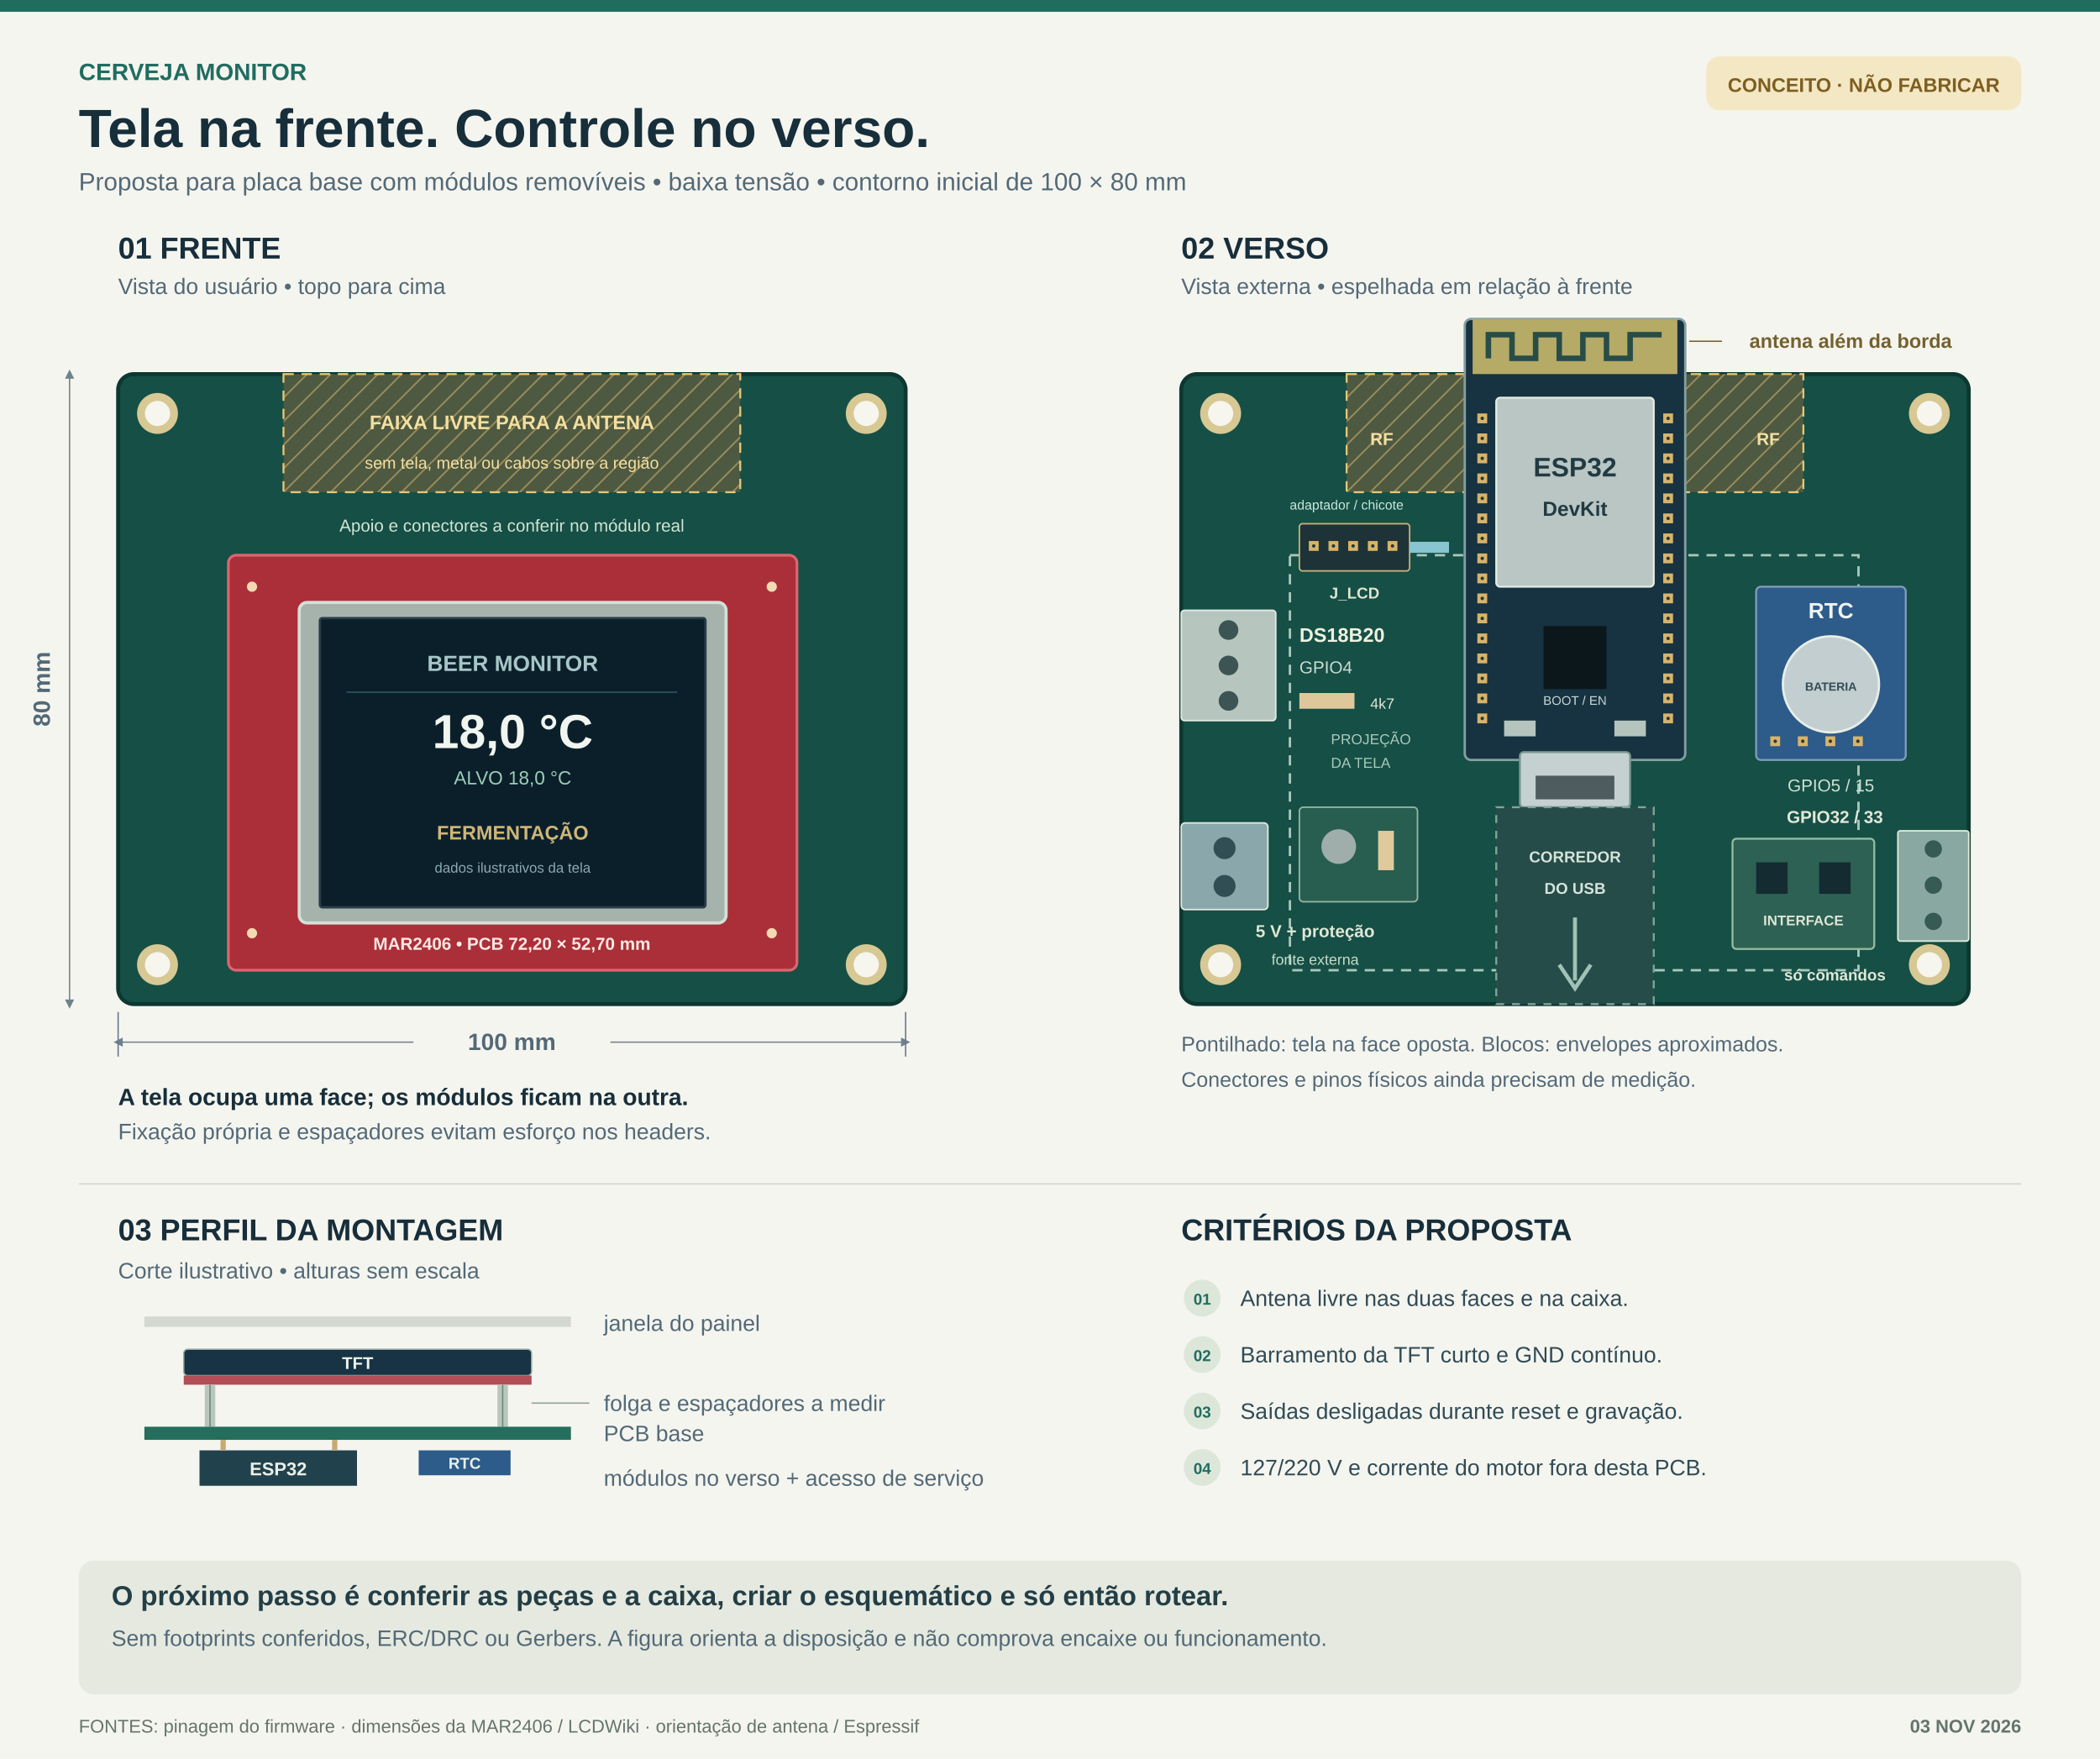
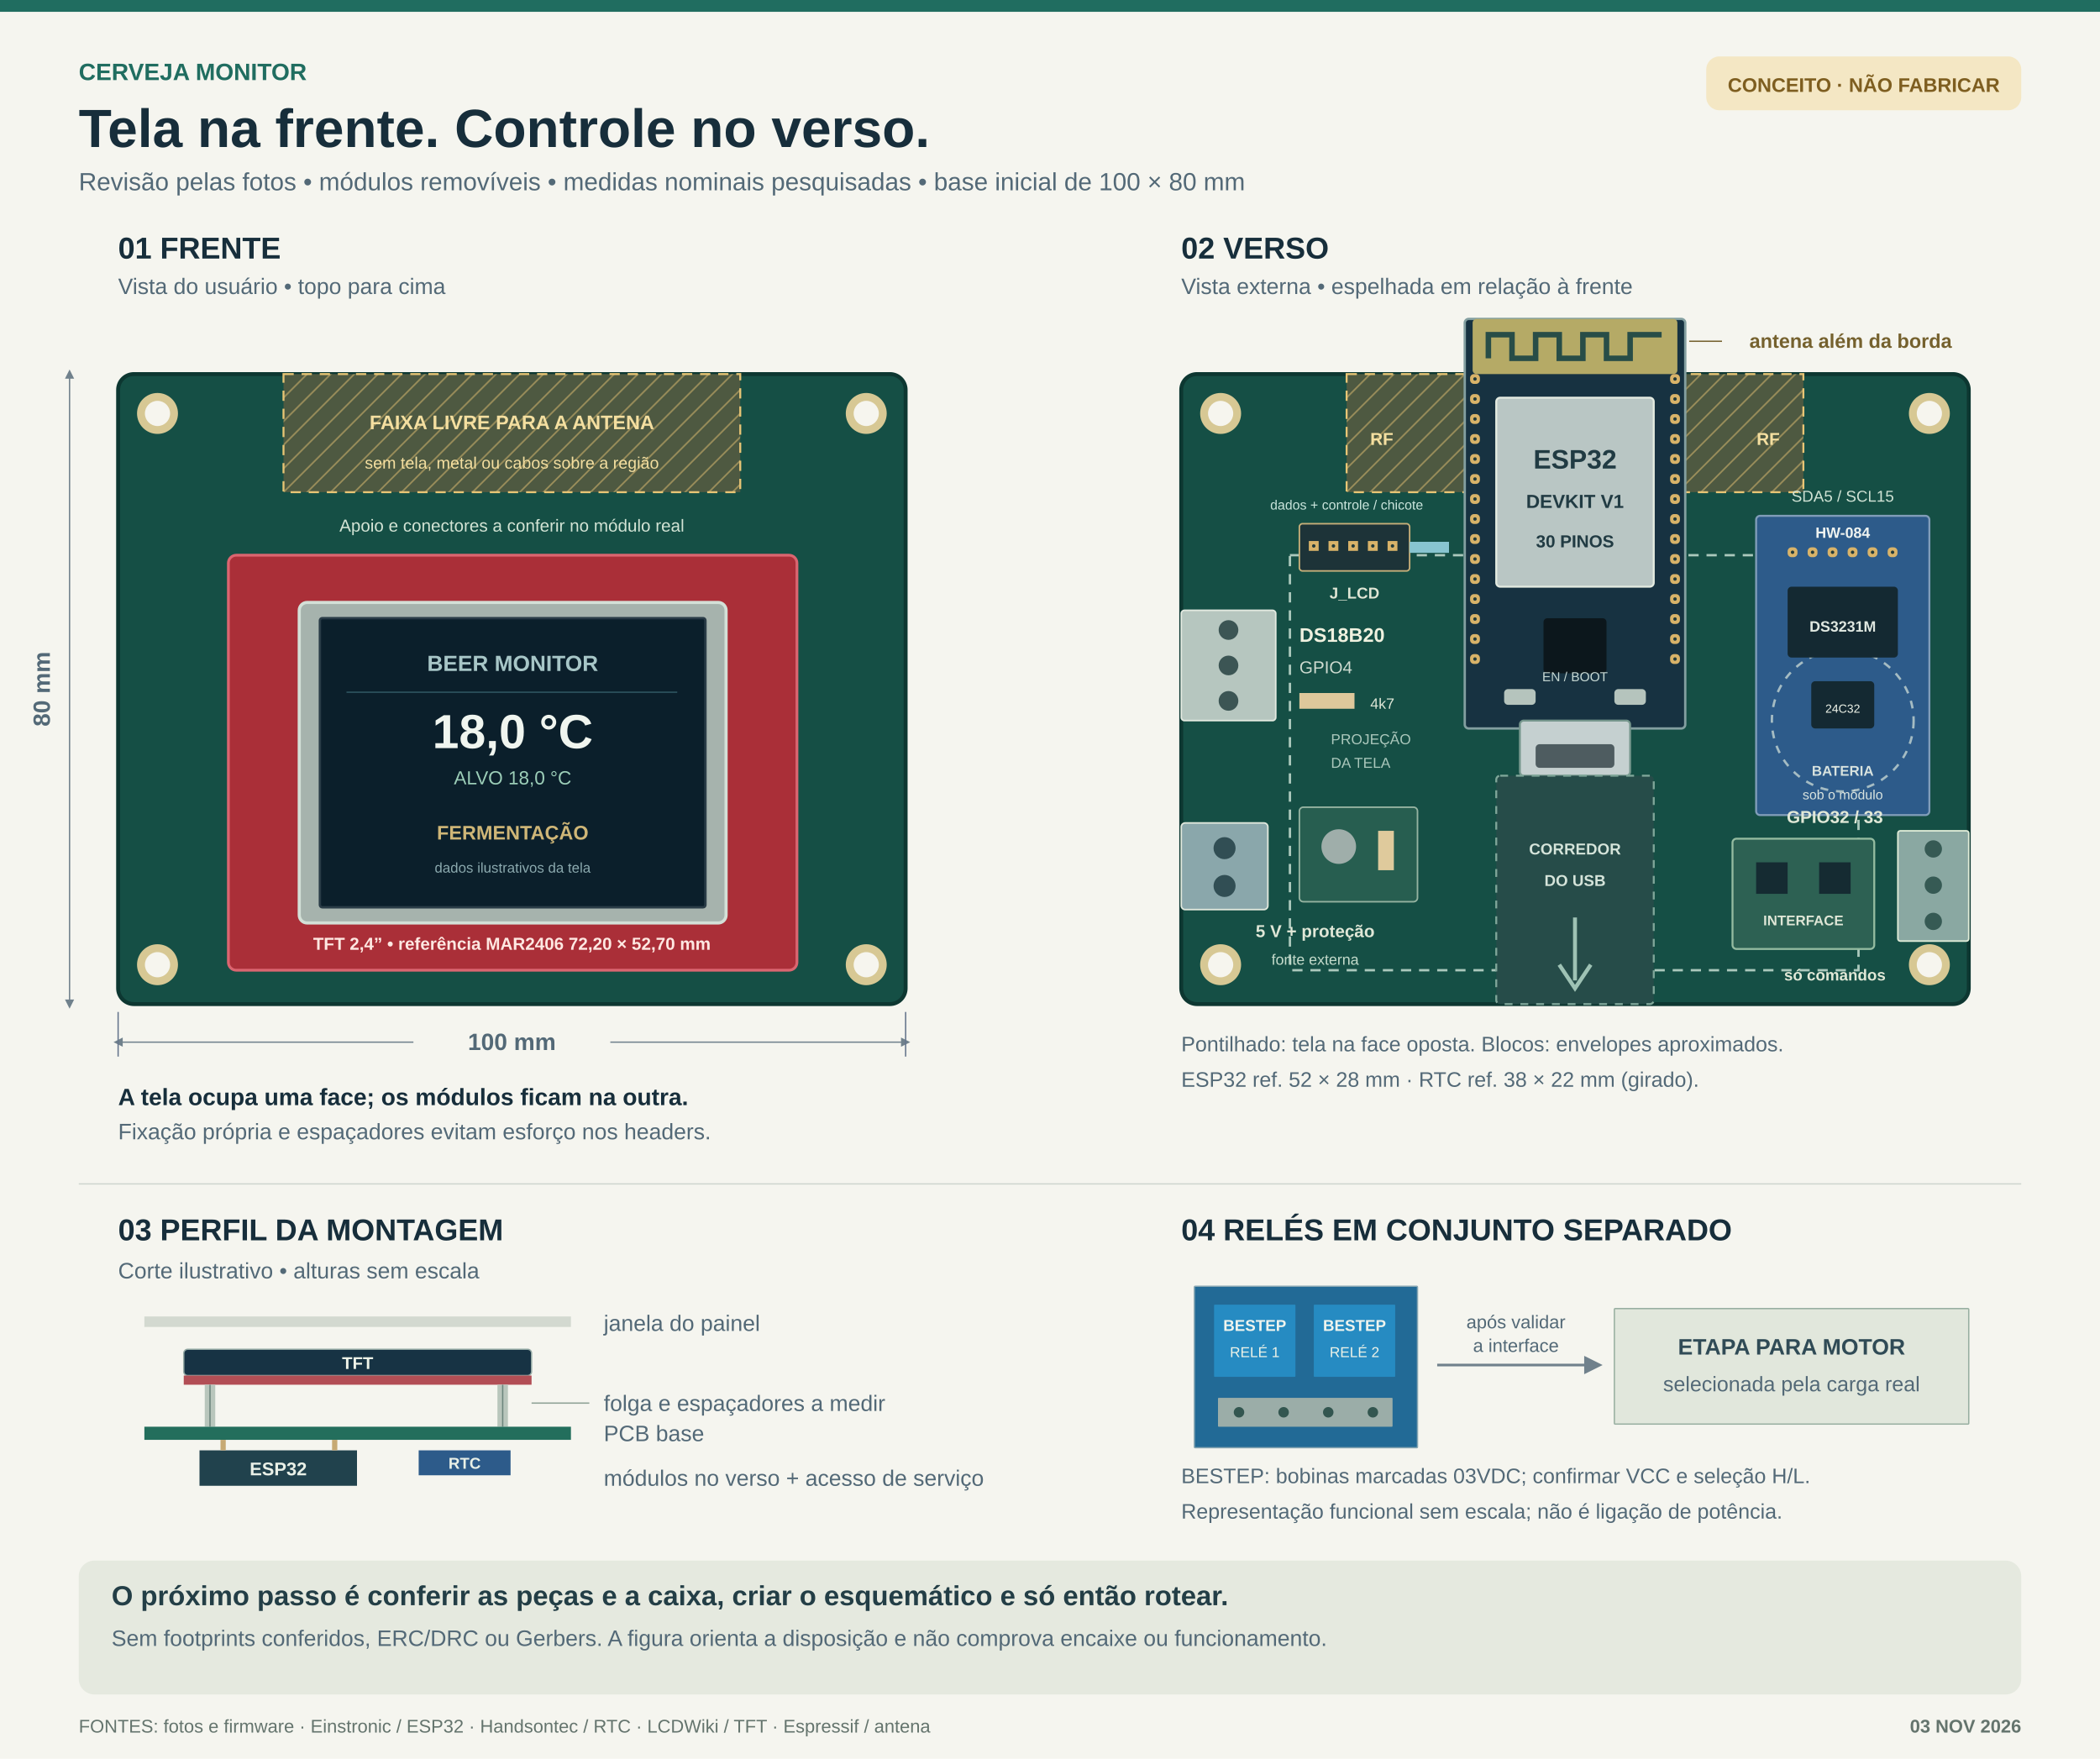
<svg xmlns="http://www.w3.org/2000/svg" width="1600" height="1340" viewBox="0 0 1600 1340" role="img" aria-labelledby="title desc">
  <defs>
    <pattern id="hatch" width="3" height="3" patternUnits="userSpaceOnUse">
      <rect width="3" height="3" fill="#4e5941" />
      <path d="M-1 1 L1 -1 M0 3 L3 0 M2 4 L4 2" stroke="#e8c575" stroke-width=".2" opacity=".5" />
    </pattern>
    <marker id="arrow" markerWidth="7" markerHeight="7" refX="3.5" refY="3.5" orient="auto-start-reverse">
      <path d="M0 0 L7 3.5 L0 7 Z" fill="#70818c" />
    </marker>
  </defs>
  <g font-family="Segoe UI, Arial, sans-serif">
    <rect x="0" y="0" width="1600" height="1340" rx="0" fill="#f5f5ef" stroke="none" />
    <rect x="0" y="0" width="1600" height="9" rx="0" fill="#206d60" stroke="none" />
    <text x="60" y="61" font-size="18" fill="#206d60" font-weight="700" text-anchor="start">CERVEJA MONITOR</text>
    <text x="60" y="112" font-size="41" fill="#172e3b" font-weight="700" text-anchor="start">Tela na frente. Controle no verso.</text>
-     <text x="60" y="145" font-size="19" fill="#536977" font-weight="400" text-anchor="start">Proposta para placa base com módulos removíveis • baixa tensão • contorno inicial de 100 × 80 mm</text>
+     <text x="60" y="145" font-size="19" fill="#536977" font-weight="400" text-anchor="start">Revisão pelas fotos • módulos removíveis • medidas nominais pesquisadas • base inicial de 100 × 80 mm</text>
    <rect x="1300" y="43" width="240" height="41" rx="10" fill="#f4e7c4" stroke="none" />
    <text x="1420" y="70" font-size="15" fill="#7e5e20" font-weight="700" text-anchor="middle">CONCEITO · NÃO FABRICAR</text>
    <text x="90" y="197" font-size="23" fill="#172e3b" font-weight="700" text-anchor="start">01  FRENTE</text>
    <text x="90" y="224" font-size="17" fill="#536977" font-weight="400" text-anchor="start">Vista do usuário • topo para cima</text>
    <text x="900" y="197" font-size="23" fill="#172e3b" font-weight="700" text-anchor="start">02  VERSO</text>
    <text x="900" y="224" font-size="17" fill="#536977" font-weight="400" text-anchor="start">Vista externa • espelhada em relação à frente</text>
    <g transform="translate(90 285) scale(6)">
      <rect x="0" y="0" width="100" height="80" rx="2" fill="#154f45" stroke="#0d3731" stroke-width="0.5" />
      <circle cx="5" cy="5" r="2.6" fill="#d7c894" stroke="none" stroke-width="1" />
      <circle cx="5" cy="5" r="1.6" fill="#f6f5ee" stroke="none" stroke-width="1" />
      <circle cx="5" cy="75" r="2.6" fill="#d7c894" stroke="none" stroke-width="1" />
      <circle cx="5" cy="75" r="1.6" fill="#f6f5ee" stroke="none" stroke-width="1" />
      <circle cx="95" cy="5" r="2.6" fill="#d7c894" stroke="none" stroke-width="1" />
      <circle cx="95" cy="5" r="1.6" fill="#f6f5ee" stroke="none" stroke-width="1" />
      <circle cx="95" cy="75" r="2.6" fill="#d7c894" stroke="none" stroke-width="1" />
      <circle cx="95" cy="75" r="1.6" fill="#f6f5ee" stroke="none" stroke-width="1" />
      <rect x="21" y="0" width="58" height="15" rx="0" fill="url(#hatch)" stroke="#e8c575" stroke-width="0.25" stroke-dasharray="1.3 1" />
      <text x="50" y="7" font-size="2.5" fill="#f4dfa0" font-weight="700" text-anchor="middle">FAIXA LIVRE PARA A ANTENA</text>
      <text x="50" y="12" font-size="2.1" fill="#f4dfa0" font-weight="400" text-anchor="middle">sem tela, metal ou cabos sobre a região</text>
      <rect x="14" y="23" width="72.2" height="52.7" rx="1" fill="#aa2f38" stroke="#db6570" stroke-width="0.35" />
      <rect x="23" y="29" width="54.2" height="40.7" rx="1" fill="#a6b3ad" stroke="#d3e0d7" stroke-width="0.4" />
      <rect x="25.62" y="30.99" width="48.96" height="36.72" rx="0.3" fill="#0b1f2b" stroke="#2a3c47" stroke-width="0.3" />
      <text x="50.1" y="37.7" font-size="2.8" fill="#a7c6c7" font-weight="700" text-anchor="middle">BEER MONITOR</text>
      <line x1="29" y1="40.4" x2="71" y2="40.4" stroke="#294d59" stroke-width="0.2" />
      <text x="50.1" y="47.5" font-size="6.1" fill="#f0f5ef" font-weight="700" text-anchor="middle">18,0 °C</text>
      <text x="50.1" y="52.1" font-size="2.4" fill="#9cceb8" font-weight="400" text-anchor="middle">ALVO 18,0 °C</text>
      <text x="50.1" y="59.1" font-size="2.5" fill="#cfb677" font-weight="700" text-anchor="middle">FERMENTAÇÃO</text>
      <text x="50.1" y="63.3" font-size="1.8" fill="#8caaaf" font-weight="400" text-anchor="middle">dados ilustrativos da tela</text>
-       <text x="50" y="73.1" font-size="2.2" fill="#ffe8e2" font-weight="600" text-anchor="middle">MAR2406  •  PCB 72,20 × 52,70 mm</text>
-       <circle cx="17" cy="27" r="0.65" fill="#f5d9b3" stroke="none" stroke-width="1" />
-       <circle cx="83" cy="27" r="0.65" fill="#f5d9b3" stroke="none" stroke-width="1" />
-       <circle cx="17" cy="71" r="0.65" fill="#f5d9b3" stroke="none" stroke-width="1" />
-       <circle cx="83" cy="71" r="0.65" fill="#f5d9b3" stroke="none" stroke-width="1" />
+       <text x="50" y="73.1" font-size="2.2" fill="#ffe8e2" font-weight="600" text-anchor="middle">TFT 2,4”  •  referência MAR2406 72,20 × 52,70 mm</text>
      <text x="50" y="20" font-size="2.2" fill="#d3e4d5" font-weight="400" text-anchor="middle">Apoio e conectores a conferir no módulo real</text>
    </g>
    <line x1="90" y1="794" x2="690" y2="794" stroke="#70818c" stroke-width="1" marker-start="url(#arrow)" marker-end="url(#arrow)" />
    <line x1="90" y1="771" x2="90" y2="805" stroke="#64748b" stroke-width="1" />
    <line x1="690" y1="771" x2="690" y2="805" stroke="#64748b" stroke-width="1" />
    <rect x="315" y="778" width="150" height="30" rx="0" fill="#f5f5ef" stroke="none" />
    <text x="390" y="800" font-size="18" fill="#536977" font-weight="600" text-anchor="middle">100 mm</text>
    <line x1="53" y1="285" x2="53" y2="765" stroke="#70818c" stroke-width="1" marker-start="url(#arrow)" marker-end="url(#arrow)" />
    <text x="38" y="525" font-size="18" fill="#536977" font-weight="600" text-anchor="middle" transform="rotate(-90 38 525)">80 mm</text>
    <g transform="translate(900 285) scale(6)">
      <rect x="0" y="0" width="100" height="80" rx="2" fill="#154f45" stroke="#0d3731" stroke-width="0.5" />
      <circle cx="5" cy="5" r="2.6" fill="#d7c894" stroke="none" stroke-width="1" />
      <circle cx="5" cy="5" r="1.6" fill="#f6f5ee" stroke="none" stroke-width="1" />
      <circle cx="5" cy="75" r="2.6" fill="#d7c894" stroke="none" stroke-width="1" />
      <circle cx="5" cy="75" r="1.6" fill="#f6f5ee" stroke="none" stroke-width="1" />
      <circle cx="95" cy="5" r="2.6" fill="#d7c894" stroke="none" stroke-width="1" />
      <circle cx="95" cy="5" r="1.6" fill="#f6f5ee" stroke="none" stroke-width="1" />
      <circle cx="95" cy="75" r="2.6" fill="#d7c894" stroke="none" stroke-width="1" />
      <circle cx="95" cy="75" r="1.6" fill="#f6f5ee" stroke="none" stroke-width="1" />
      <rect x="21" y="0" width="58" height="15" rx="0" fill="url(#hatch)" stroke="#e8c575" stroke-width="0.25" stroke-dasharray="1.3 1" />
      <rect x="13.8" y="23" width="72.2" height="52.7" rx="0" fill="none" stroke="#abc8bc" stroke-width=".3" stroke-dasharray="1.3 1" />
      <text x="19" y="47" font-size="1.85" fill="#abc8bc" font-weight="400" text-anchor="start">PROJEÇÃO</text>
      <text x="19" y="50" font-size="1.85" fill="#abc8bc" font-weight="400" text-anchor="start">DA TELA</text>
-       <rect x="36" y="-7" width="28" height="56" rx="0.8" fill="#173241" stroke="#839fa0" stroke-width=".3" />
-       <rect x="37" y="-7" width="26" height="7" rx="0" fill="#b5aa66" stroke="none" />
-       <path d="M39 -2 V-5 H42 V-2 H45 V-5 H48 V-2 H51 V-5 H54 V-2 H57 V-5 H61" fill="none" stroke="#284d47" stroke-width=".7" />
-       <rect x="40" y="3" width="20" height="24" rx="0.5" fill="#b9c6c4" stroke="#e4ebe1" stroke-width=".25" />
-       <text x="50" y="13" font-size="3.4" fill="#213b43" font-weight="700" text-anchor="middle">ESP32</text>
-       <text x="50" y="18" font-size="2.6" fill="#213b43" font-weight="600" text-anchor="middle">DevKit</text>
-       <rect x="37.6" y="5" width="1.25" height="1.25" rx="0" fill="#d8b369" stroke="none" />
-       <circle cx="38.225" cy="5.625" r="0.22" fill="#223b3b" stroke="none" stroke-width="1" />
-       <rect x="37.6" y="7.54" width="1.25" height="1.25" rx="0" fill="#d8b369" stroke="none" />
-       <circle cx="38.225" cy="8.165" r="0.22" fill="#223b3b" stroke="none" stroke-width="1" />
-       <rect x="37.6" y="10.08" width="1.25" height="1.25" rx="0" fill="#d8b369" stroke="none" />
-       <circle cx="38.225" cy="10.705" r="0.22" fill="#223b3b" stroke="none" stroke-width="1" />
-       <rect x="37.6" y="12.62" width="1.25" height="1.25" rx="0" fill="#d8b369" stroke="none" />
-       <circle cx="38.225" cy="13.245" r="0.22" fill="#223b3b" stroke="none" stroke-width="1" />
-       <rect x="37.6" y="15.16" width="1.25" height="1.25" rx="0" fill="#d8b369" stroke="none" />
-       <circle cx="38.225" cy="15.785" r="0.22" fill="#223b3b" stroke="none" stroke-width="1" />
-       <rect x="37.6" y="17.7" width="1.25" height="1.25" rx="0" fill="#d8b369" stroke="none" />
-       <circle cx="38.225" cy="18.325" r="0.22" fill="#223b3b" stroke="none" stroke-width="1" />
-       <rect x="37.6" y="20.24" width="1.25" height="1.25" rx="0" fill="#d8b369" stroke="none" />
-       <circle cx="38.225" cy="20.865" r="0.22" fill="#223b3b" stroke="none" stroke-width="1" />
-       <rect x="37.6" y="22.78" width="1.25" height="1.25" rx="0" fill="#d8b369" stroke="none" />
-       <circle cx="38.225" cy="23.405" r="0.22" fill="#223b3b" stroke="none" stroke-width="1" />
-       <rect x="37.6" y="25.32" width="1.25" height="1.25" rx="0" fill="#d8b369" stroke="none" />
-       <circle cx="38.225" cy="25.945" r="0.22" fill="#223b3b" stroke="none" stroke-width="1" />
-       <rect x="37.6" y="27.86" width="1.25" height="1.25" rx="0" fill="#d8b369" stroke="none" />
-       <circle cx="38.225" cy="28.485" r="0.22" fill="#223b3b" stroke="none" stroke-width="1" />
-       <rect x="37.6" y="30.4" width="1.25" height="1.25" rx="0" fill="#d8b369" stroke="none" />
-       <circle cx="38.225" cy="31.025" r="0.22" fill="#223b3b" stroke="none" stroke-width="1" />
-       <rect x="37.6" y="32.94" width="1.25" height="1.25" rx="0" fill="#d8b369" stroke="none" />
-       <circle cx="38.225" cy="33.565" r="0.22" fill="#223b3b" stroke="none" stroke-width="1" />
-       <rect x="37.6" y="35.48" width="1.25" height="1.25" rx="0" fill="#d8b369" stroke="none" />
-       <circle cx="38.225" cy="36.105" r="0.22" fill="#223b3b" stroke="none" stroke-width="1" />
-       <rect x="37.6" y="38.02" width="1.25" height="1.25" rx="0" fill="#d8b369" stroke="none" />
-       <circle cx="38.225" cy="38.645" r="0.22" fill="#223b3b" stroke="none" stroke-width="1" />
-       <rect x="37.6" y="40.56" width="1.25" height="1.25" rx="0" fill="#d8b369" stroke="none" />
-       <circle cx="38.225" cy="41.185" r="0.22" fill="#223b3b" stroke="none" stroke-width="1" />
-       <rect x="37.6" y="43.1" width="1.25" height="1.25" rx="0" fill="#d8b369" stroke="none" />
-       <circle cx="38.225" cy="43.725" r="0.22" fill="#223b3b" stroke="none" stroke-width="1" />
-       <rect x="61.2" y="5" width="1.25" height="1.25" rx="0" fill="#d8b369" stroke="none" />
-       <circle cx="61.825" cy="5.625" r="0.22" fill="#223b3b" stroke="none" stroke-width="1" />
-       <rect x="61.2" y="7.54" width="1.25" height="1.25" rx="0" fill="#d8b369" stroke="none" />
-       <circle cx="61.825" cy="8.165" r="0.22" fill="#223b3b" stroke="none" stroke-width="1" />
-       <rect x="61.2" y="10.08" width="1.25" height="1.25" rx="0" fill="#d8b369" stroke="none" />
-       <circle cx="61.825" cy="10.705" r="0.22" fill="#223b3b" stroke="none" stroke-width="1" />
-       <rect x="61.2" y="12.62" width="1.25" height="1.25" rx="0" fill="#d8b369" stroke="none" />
-       <circle cx="61.825" cy="13.245" r="0.22" fill="#223b3b" stroke="none" stroke-width="1" />
-       <rect x="61.2" y="15.16" width="1.25" height="1.25" rx="0" fill="#d8b369" stroke="none" />
-       <circle cx="61.825" cy="15.785" r="0.22" fill="#223b3b" stroke="none" stroke-width="1" />
-       <rect x="61.2" y="17.7" width="1.25" height="1.25" rx="0" fill="#d8b369" stroke="none" />
-       <circle cx="61.825" cy="18.325" r="0.22" fill="#223b3b" stroke="none" stroke-width="1" />
-       <rect x="61.2" y="20.24" width="1.25" height="1.25" rx="0" fill="#d8b369" stroke="none" />
-       <circle cx="61.825" cy="20.865" r="0.22" fill="#223b3b" stroke="none" stroke-width="1" />
-       <rect x="61.2" y="22.78" width="1.25" height="1.25" rx="0" fill="#d8b369" stroke="none" />
-       <circle cx="61.825" cy="23.405" r="0.22" fill="#223b3b" stroke="none" stroke-width="1" />
-       <rect x="61.2" y="25.32" width="1.25" height="1.25" rx="0" fill="#d8b369" stroke="none" />
-       <circle cx="61.825" cy="25.945" r="0.22" fill="#223b3b" stroke="none" stroke-width="1" />
-       <rect x="61.2" y="27.86" width="1.25" height="1.25" rx="0" fill="#d8b369" stroke="none" />
-       <circle cx="61.825" cy="28.485" r="0.22" fill="#223b3b" stroke="none" stroke-width="1" />
-       <rect x="61.2" y="30.4" width="1.25" height="1.25" rx="0" fill="#d8b369" stroke="none" />
-       <circle cx="61.825" cy="31.025" r="0.22" fill="#223b3b" stroke="none" stroke-width="1" />
-       <rect x="61.2" y="32.94" width="1.25" height="1.25" rx="0" fill="#d8b369" stroke="none" />
-       <circle cx="61.825" cy="33.565" r="0.22" fill="#223b3b" stroke="none" stroke-width="1" />
-       <rect x="61.2" y="35.48" width="1.25" height="1.25" rx="0" fill="#d8b369" stroke="none" />
-       <circle cx="61.825" cy="36.105" r="0.22" fill="#223b3b" stroke="none" stroke-width="1" />
-       <rect x="61.2" y="38.02" width="1.25" height="1.25" rx="0" fill="#d8b369" stroke="none" />
-       <circle cx="61.825" cy="38.645" r="0.22" fill="#223b3b" stroke="none" stroke-width="1" />
-       <rect x="61.2" y="40.56" width="1.25" height="1.25" rx="0" fill="#d8b369" stroke="none" />
-       <circle cx="61.825" cy="41.185" r="0.22" fill="#223b3b" stroke="none" stroke-width="1" />
-       <rect x="61.2" y="43.1" width="1.25" height="1.25" rx="0" fill="#d8b369" stroke="none" />
-       <circle cx="61.825" cy="43.725" r="0.22" fill="#223b3b" stroke="none" stroke-width="1" />
-       <rect x="46" y="32" width="8" height="8" rx="0" fill="#0c171c" stroke="none" />
-       <rect x="41" y="44" width="4" height="2" rx="0" fill="#b5c4bd" stroke="none" />
-       <rect x="55" y="44" width="4" height="2" rx="0" fill="#b5c4bd" stroke="none" />
-       <text x="50" y="42" font-size="1.6" fill="#c6d8d3" font-weight="400" text-anchor="middle">BOOT / EN</text>
-       <rect x="43" y="48" width="14" height="7" rx="0.5" fill="#c5d0d0" stroke="#76978d" stroke-width=".25" />
-       <rect x="45" y="51" width="10" height="3" rx="0" fill="#4e5c60" stroke="none" />
-       <rect x="40" y="55" width="20" height="25" rx="0" fill="#264c49" stroke="#7fa699" stroke-width=".25" stroke-dasharray="1 1" />
-       <text x="50" y="62" font-size="2" fill="#d5e4da" font-weight="600" text-anchor="middle">CORREDOR</text>
-       <text x="50" y="66" font-size="2" fill="#d5e4da" font-weight="600" text-anchor="middle">DO USB</text>
-       <line x1="50" y1="69" x2="50" y2="77" stroke="#9ec2b4" stroke-width="0.5" />
-       <path d="M48 75 L50 78 L52 75" fill="none" stroke="#9ec2b4" stroke-width=".5" />
-       <rect x="73" y="27" width="19" height="22" rx="0.6" fill="#2d5b8a" stroke="#809db9" stroke-width=".25" />
-       <text x="82.5" y="31" font-size="2.8" fill="#eef3f0" font-weight="700" text-anchor="middle">RTC</text>
-       <circle cx="82.5" cy="39.4" r="6.1" fill="#c2cecf" stroke="#e6eee8" stroke-width="0.3" />
-       <text x="82.5" y="40.2" font-size="1.5" fill="#344d57" font-weight="600" text-anchor="middle">BATERIA</text>
-       <rect x="74.8" y="46" width="1.25" height="1.25" rx="0" fill="#d8b369" stroke="none" />
-       <circle cx="75.425" cy="46.625" r="0.22" fill="#223b3b" stroke="none" stroke-width="1" />
-       <rect x="78.3" y="46" width="1.25" height="1.25" rx="0" fill="#d8b369" stroke="none" />
-       <circle cx="78.925" cy="46.625" r="0.22" fill="#223b3b" stroke="none" stroke-width="1" />
-       <rect x="81.8" y="46" width="1.25" height="1.25" rx="0" fill="#d8b369" stroke="none" />
-       <circle cx="82.425" cy="46.625" r="0.22" fill="#223b3b" stroke="none" stroke-width="1" />
-       <rect x="85.3" y="46" width="1.25" height="1.25" rx="0" fill="#d8b369" stroke="none" />
-       <circle cx="85.925" cy="46.625" r="0.22" fill="#223b3b" stroke="none" stroke-width="1" />
-       <text x="82.5" y="53" font-size="2.2" fill="#d0e3d5" font-weight="400" text-anchor="middle">GPIO5 / 15</text>
+       <g id="esp32-30-pinos">
+         <rect x="36" y="-7" width="28" height="52" rx="0.5" fill="#173241" stroke="#839fa0" stroke-width=".3" />
+         <rect x="37" y="-7" width="26" height="7" rx="0.5" fill="#b5aa66" />
+         <path d="M39 -2 V-5 H42 V-2 H45 V-5 H48 V-2 H51 V-5 H54 V-2 H57 V-5 H61" fill="none" stroke="#284d47" stroke-width=".7" />
+         <rect x="40" y="3" width="20" height="24" rx="0.5" fill="#b9c6c4" stroke="#e4ebe1" stroke-width=".25" />
+         <text x="50" y="12" font-size="3.4" fill="#213b43" text-anchor="middle" font-weight="700">ESP32</text>
+         <text x="50" y="17" font-size="2.4" fill="#213b43" text-anchor="middle" font-weight="600">DEVKIT V1</text>
+         <text x="50" y="22" font-size="2.2" fill="#213b43" text-anchor="middle" font-weight="700">30 PINOS</text>
+         <rect x="36.675" y="0" width="1.25" height="1.25" rx="0.5" fill="#d8b369" />
+         <circle cx="37.3" cy="0.625" r="0.22" fill="#223b3b" />
+         <rect x="36.675" y="2.54" width="1.25" height="1.25" rx="0.5" fill="#d8b369" />
+         <circle cx="37.3" cy="3.165" r="0.22" fill="#223b3b" />
+         <rect x="36.675" y="5.08" width="1.25" height="1.25" rx="0.5" fill="#d8b369" />
+         <circle cx="37.3" cy="5.705" r="0.22" fill="#223b3b" />
+         <rect x="36.675" y="7.62" width="1.25" height="1.25" rx="0.5" fill="#d8b369" />
+         <circle cx="37.3" cy="8.245" r="0.22" fill="#223b3b" />
+         <rect x="36.675" y="10.16" width="1.25" height="1.25" rx="0.5" fill="#d8b369" />
+         <circle cx="37.3" cy="10.785" r="0.22" fill="#223b3b" />
+         <rect x="36.675" y="12.7" width="1.25" height="1.25" rx="0.5" fill="#d8b369" />
+         <circle cx="37.3" cy="13.325" r="0.22" fill="#223b3b" />
+         <rect x="36.675" y="15.24" width="1.25" height="1.25" rx="0.5" fill="#d8b369" />
+         <circle cx="37.3" cy="15.865" r="0.22" fill="#223b3b" />
+         <rect x="36.675" y="17.78" width="1.25" height="1.25" rx="0.5" fill="#d8b369" />
+         <circle cx="37.3" cy="18.405" r="0.22" fill="#223b3b" />
+         <rect x="36.675" y="20.32" width="1.25" height="1.25" rx="0.5" fill="#d8b369" />
+         <circle cx="37.3" cy="20.945" r="0.22" fill="#223b3b" />
+         <rect x="36.675" y="22.86" width="1.25" height="1.25" rx="0.5" fill="#d8b369" />
+         <circle cx="37.3" cy="23.485" r="0.22" fill="#223b3b" />
+         <rect x="36.675" y="25.4" width="1.25" height="1.25" rx="0.5" fill="#d8b369" />
+         <circle cx="37.3" cy="26.025" r="0.22" fill="#223b3b" />
+         <rect x="36.675" y="27.94" width="1.25" height="1.25" rx="0.5" fill="#d8b369" />
+         <circle cx="37.3" cy="28.565" r="0.22" fill="#223b3b" />
+         <rect x="36.675" y="30.48" width="1.25" height="1.25" rx="0.5" fill="#d8b369" />
+         <circle cx="37.3" cy="31.105" r="0.22" fill="#223b3b" />
+         <rect x="36.675" y="33.02" width="1.25" height="1.25" rx="0.5" fill="#d8b369" />
+         <circle cx="37.3" cy="33.645" r="0.22" fill="#223b3b" />
+         <rect x="36.675" y="35.56" width="1.25" height="1.25" rx="0.5" fill="#d8b369" />
+         <circle cx="37.3" cy="36.185" r="0.22" fill="#223b3b" />
+         <rect x="62.075" y="0" width="1.25" height="1.25" rx="0.5" fill="#d8b369" />
+         <circle cx="62.7" cy="0.625" r="0.22" fill="#223b3b" />
+         <rect x="62.075" y="2.54" width="1.25" height="1.25" rx="0.5" fill="#d8b369" />
+         <circle cx="62.7" cy="3.165" r="0.22" fill="#223b3b" />
+         <rect x="62.075" y="5.08" width="1.25" height="1.25" rx="0.5" fill="#d8b369" />
+         <circle cx="62.7" cy="5.705" r="0.22" fill="#223b3b" />
+         <rect x="62.075" y="7.62" width="1.25" height="1.25" rx="0.5" fill="#d8b369" />
+         <circle cx="62.7" cy="8.245" r="0.22" fill="#223b3b" />
+         <rect x="62.075" y="10.16" width="1.25" height="1.25" rx="0.5" fill="#d8b369" />
+         <circle cx="62.7" cy="10.785" r="0.22" fill="#223b3b" />
+         <rect x="62.075" y="12.7" width="1.25" height="1.25" rx="0.5" fill="#d8b369" />
+         <circle cx="62.7" cy="13.325" r="0.22" fill="#223b3b" />
+         <rect x="62.075" y="15.24" width="1.25" height="1.25" rx="0.5" fill="#d8b369" />
+         <circle cx="62.7" cy="15.865" r="0.22" fill="#223b3b" />
+         <rect x="62.075" y="17.78" width="1.25" height="1.25" rx="0.5" fill="#d8b369" />
+         <circle cx="62.7" cy="18.405" r="0.22" fill="#223b3b" />
+         <rect x="62.075" y="20.32" width="1.25" height="1.25" rx="0.5" fill="#d8b369" />
+         <circle cx="62.7" cy="20.945" r="0.22" fill="#223b3b" />
+         <rect x="62.075" y="22.86" width="1.25" height="1.25" rx="0.5" fill="#d8b369" />
+         <circle cx="62.7" cy="23.485" r="0.22" fill="#223b3b" />
+         <rect x="62.075" y="25.4" width="1.25" height="1.25" rx="0.5" fill="#d8b369" />
+         <circle cx="62.7" cy="26.025" r="0.22" fill="#223b3b" />
+         <rect x="62.075" y="27.94" width="1.25" height="1.25" rx="0.5" fill="#d8b369" />
+         <circle cx="62.7" cy="28.565" r="0.22" fill="#223b3b" />
+         <rect x="62.075" y="30.48" width="1.25" height="1.25" rx="0.5" fill="#d8b369" />
+         <circle cx="62.7" cy="31.105" r="0.22" fill="#223b3b" />
+         <rect x="62.075" y="33.02" width="1.25" height="1.25" rx="0.5" fill="#d8b369" />
+         <circle cx="62.7" cy="33.645" r="0.22" fill="#223b3b" />
+         <rect x="62.075" y="35.56" width="1.25" height="1.25" rx="0.5" fill="#d8b369" />
+         <circle cx="62.7" cy="36.185" r="0.22" fill="#223b3b" />
+         <rect x="46" y="31" width="8" height="7" rx="0.5" fill="#0c171c" />
+         <rect x="41" y="40" width="4" height="2" rx="0.5" fill="#b5c4bd" />
+         <rect x="55" y="40" width="4" height="2" rx="0.5" fill="#b5c4bd" />
+         <text x="50" y="39" font-size="1.65" fill="#c6d8d3" text-anchor="middle" font-weight="400">EN / BOOT</text>
+         <rect x="43" y="44" width="14" height="7" rx="0.5" fill="#c5d0d0" stroke="#76978d" stroke-width=".25" />
+         <rect x="45" y="47" width="10" height="3" rx="0.5" fill="#4e5c60" />
+       </g>
+       <rect x="40" y="51" width="20" height="29" rx="0.5" fill="#264c49" stroke="#7fa699" stroke-width=".25" stroke-dasharray="1 1" />
+       <text x="50" y="61" font-size="2" fill="#d5e4da" text-anchor="middle" font-weight="600">CORREDOR</text>
+       <text x="50" y="65" font-size="2" fill="#d5e4da" text-anchor="middle" font-weight="600">DO USB</text>
+       <path d="M50 69 V77 M48 75 L50 78 L52 75" fill="none" stroke="#9ec2b4" stroke-width=".5" />
+       <g id="rtc-hw084-ds3231m">
+         <rect x="73" y="18" width="22" height="38" rx="0.5" fill="#2d5b8a" stroke="#809db9" stroke-width=".25" />
+         <text x="84" y="20.8" font-size="1.9" fill="#eef3f0" text-anchor="middle" font-weight="700">HW-084</text>
+         <rect x="77" y="22" width="1.25" height="1.25" rx="0.5" fill="#d8b369" />
+         <circle cx="77.625" cy="22.625" r="0.22" fill="#223b3b" />
+         <rect x="79.54" y="22" width="1.25" height="1.25" rx="0.5" fill="#d8b369" />
+         <circle cx="80.165" cy="22.625" r="0.22" fill="#223b3b" />
+         <rect x="82.08" y="22" width="1.25" height="1.25" rx="0.5" fill="#d8b369" />
+         <circle cx="82.705" cy="22.625" r="0.22" fill="#223b3b" />
+         <rect x="84.62" y="22" width="1.25" height="1.25" rx="0.5" fill="#d8b369" />
+         <circle cx="85.245" cy="22.625" r="0.22" fill="#223b3b" />
+         <rect x="87.16" y="22" width="1.25" height="1.25" rx="0.5" fill="#d8b369" />
+         <circle cx="87.785" cy="22.625" r="0.22" fill="#223b3b" />
+         <rect x="89.7" y="22" width="1.25" height="1.25" rx="0.5" fill="#d8b369" />
+         <circle cx="90.325" cy="22.625" r="0.22" fill="#223b3b" />
+         <circle cx="84" cy="44" r="9" fill="none" stroke="#a5bcc3" stroke-width=".3" stroke-dasharray="1 1" />
+         <rect x="77" y="27" width="14" height="9" rx="0.5" fill="#142932" />
+         <text x="84" y="32.7" font-size="1.9" fill="#e0e8e1" text-anchor="middle" font-weight="700">DS3231M</text>
+         <rect x="80" y="39" width="8" height="6" rx="0.5" fill="#142932" />
+         <text x="84" y="43" font-size="1.5" fill="#eef3e8" text-anchor="middle" font-weight="400">24C32</text>
+         <text x="84" y="51" font-size="1.8" fill="#d8e3df" text-anchor="middle" font-weight="600">BATERIA</text>
+         <text x="84" y="54" font-size="1.7" fill="#d8e3df" text-anchor="middle" font-weight="400">sob o módulo</text>
+         <text x="84" y="16.2" font-size="2" fill="#d0e3d5" text-anchor="middle" font-weight="400">SDA5 / SCL15</text>
+       </g>
      <rect x="0" y="30" width="12" height="14" rx="0.4" fill="#b6c6bf" stroke="#e2e9e0" stroke-width=".2" />
      <circle cx="6" cy="32.5" r="1.25" fill="#3c5554" stroke="none" stroke-width="1" />
      <circle cx="6" cy="37" r="1.25" fill="#3c5554" stroke="none" stroke-width="1" />
      <circle cx="6" cy="41.5" r="1.25" fill="#3c5554" stroke="none" stroke-width="1" />
      <text x="15" y="34" font-size="2.5" fill="#eff1df" font-weight="700" text-anchor="start">DS18B20</text>
      <text x="15" y="38" font-size="2.2" fill="#cedbd0" font-weight="400" text-anchor="start">GPIO4</text>
      <rect x="15" y="40.5" width="7" height="2" rx="0" fill="#dec89b" stroke="none" />
      <text x="24" y="42.5" font-size="1.9" fill="#dbe5d5" font-weight="400" text-anchor="start">4k7</text>
      <rect x="15" y="19" width="14" height="6" rx="0.4" fill="#1d3338" stroke="#c7af79" stroke-width=".2" />
      <rect x="16.2" y="21.2" width="1.25" height="1.25" rx="0" fill="#d8b369" stroke="none" />
      <circle cx="16.825" cy="21.825" r="0.22" fill="#223b3b" stroke="none" stroke-width="1" />
      <rect x="18.7" y="21.2" width="1.25" height="1.25" rx="0" fill="#d8b369" stroke="none" />
      <circle cx="19.325" cy="21.825" r="0.22" fill="#223b3b" stroke="none" stroke-width="1" />
      <rect x="21.2" y="21.2" width="1.25" height="1.25" rx="0" fill="#d8b369" stroke="none" />
      <circle cx="21.825" cy="21.825" r="0.22" fill="#223b3b" stroke="none" stroke-width="1" />
      <rect x="23.7" y="21.2" width="1.25" height="1.25" rx="0" fill="#d8b369" stroke="none" />
      <circle cx="24.325" cy="21.825" r="0.22" fill="#223b3b" stroke="none" stroke-width="1" />
      <rect x="26.2" y="21.2" width="1.25" height="1.25" rx="0" fill="#d8b369" stroke="none" />
      <circle cx="26.825" cy="21.825" r="0.22" fill="#223b3b" stroke="none" stroke-width="1" />
      <text x="22" y="28.5" font-size="2" fill="#e0e6d5" font-weight="600" text-anchor="middle">J_LCD</text>
      <line x1="29" y1="22" x2="34" y2="22" stroke="#88c5d0" stroke-width="1.4" />
-       <text x="21" y="17.2" font-size="1.7" fill="#cae5dc" font-weight="400" text-anchor="middle">adaptador / chicote</text>
+       <text x="21" y="17.2" font-size="1.7" fill="#cae5dc" font-weight="400" text-anchor="middle">dados + controle / chicote</text>
      <rect x="0" y="57" width="11" height="11" rx="0.5" fill="#8aa7ab" stroke="#e0e7dc" stroke-width=".2" />
      <circle cx="5.5" cy="60.2" r="1.4" fill="#314e54" stroke="none" stroke-width="1" />
      <circle cx="5.5" cy="65" r="1.4" fill="#314e54" stroke="none" stroke-width="1" />
      <rect x="15" y="55" width="15" height="12" rx="0.5" fill="#275e50" stroke="#95b3a1" stroke-width=".2" />
      <circle cx="20" cy="60" r="2.2" fill="#9faeaa" stroke="none" stroke-width="1" />
      <rect x="25" y="58" width="2" height="5" rx="0" fill="#dfca9c" stroke="none" />
      <text x="17" y="71.5" font-size="2.2" fill="#e0e7d7" font-weight="600" text-anchor="middle">5 V + proteção</text>
      <text x="17" y="75" font-size="1.9" fill="#c3daca" font-weight="400" text-anchor="middle">fonte externa</text>
      <rect x="70" y="59" width="18" height="14" rx="0.5" fill="#2d6153" stroke="#94bba0" stroke-width=".25" />
      <rect x="73" y="62" width="4" height="4" rx="0" fill="#152b32" stroke="none" />
      <rect x="81" y="62" width="4" height="4" rx="0" fill="#152b32" stroke="none" />
      <text x="79" y="70" font-size="1.8" fill="#e0e7d7" font-weight="700" text-anchor="middle">INTERFACE</text>
      <rect x="91" y="58" width="9" height="14" rx="0.3" fill="#8aa8a2" stroke="#dfebd7" stroke-width=".2" />
      <circle cx="95.5" cy="60.3" r="1.1" fill="#365a54" stroke="none" stroke-width="1" />
      <circle cx="95.5" cy="64.9" r="1.1" fill="#365a54" stroke="none" stroke-width="1" />
      <circle cx="95.5" cy="69.5" r="1.1" fill="#365a54" stroke="none" stroke-width="1" />
      <text x="83" y="57" font-size="2.2" fill="#e1e8d7" font-weight="600" text-anchor="middle">GPIO32 / 33</text>
      <text x="83" y="77" font-size="2" fill="#e1e8d7" font-weight="600" text-anchor="middle">só comandos</text>
      <text x="24" y="9" font-size="2.2" fill="#f4dfa0" font-weight="700" text-anchor="start">RF</text>
      <text x="76" y="9" font-size="2.2" fill="#f4dfa0" font-weight="700" text-anchor="end">RF</text>
    </g>
    <line x1="1287" y1="260" x2="1312" y2="260" stroke="#75612e" stroke-width="1" />
    <text x="1410" y="265" font-size="15" fill="#75612e" font-weight="600" text-anchor="middle">antena além da borda</text>
    <text x="900" y="801" font-size="16" fill="#536977" font-weight="400" text-anchor="start">Pontilhado: tela na face oposta. Blocos: envelopes aproximados.</text>
-     <text x="900" y="828" font-size="16" fill="#536977" font-weight="400" text-anchor="start">Conectores e pinos físicos ainda precisam de medição.</text>
+     <text x="900" y="828" font-size="16" fill="#536977" font-weight="400" text-anchor="start">ESP32 ref. 52 × 28 mm · RTC ref. 38 × 22 mm (girado).</text>
    <text x="90" y="842" font-size="18" fill="#172e3b" font-weight="600" text-anchor="start">A tela ocupa uma face; os módulos ficam na outra.</text>
    <text x="90" y="868" font-size="17" fill="#536977" font-weight="400" text-anchor="start">Fixação própria e espaçadores evitam esforço nos headers.</text>
    <line x1="60" y1="902" x2="1540" y2="902" stroke="#ced6ce" stroke-width="1" />
    <text x="90" y="945" font-size="23" fill="#172e3b" font-weight="700" text-anchor="start">03  PERFIL DA MONTAGEM</text>
    <text x="90" y="974" font-size="17" fill="#536977" font-weight="400" text-anchor="start">Corte ilustrativo • alturas sem escala</text>
    <rect x="110" y="1003" width="325" height="8" rx="0" fill="#d3d9d0" stroke="none" />
    <text x="460" y="1014" font-size="17" fill="#536977" font-weight="400" text-anchor="start">janela do painel</text>
    <rect x="140" y="1028" width="265" height="20" rx="3" fill="#173344" stroke="#95aaa5" />
    <text x="272.5" y="1043" font-size="13" fill="#eff4e9" font-weight="700" text-anchor="middle">TFT</text>
    <rect x="140" y="1048" width="265" height="7" rx="0" fill="#b24e55" stroke="none" />
    <rect x="156" y="1055" width="8" height="32" rx="0" fill="#b9c6bc" stroke="none" />
    <line x1="160" y1="1055" x2="160" y2="1087" stroke="#6d857c" stroke-width="1" />
    <rect x="379" y="1055" width="8" height="32" rx="0" fill="#b9c6bc" stroke="none" />
    <line x1="383" y1="1055" x2="383" y2="1087" stroke="#6d857c" stroke-width="1" />
    <line x1="405" y1="1069" x2="449" y2="1069" stroke="#8ca094" stroke-width="1" />
    <text x="460" y="1075" font-size="17" fill="#536977" font-weight="400" text-anchor="start">folga e espaçadores a medir</text>
    <rect x="110" y="1087" width="325" height="10" rx="0" fill="#236e5c" stroke="none" />
    <text x="460" y="1098" font-size="17" fill="#536977" font-weight="400" text-anchor="start">PCB base</text>
    <rect x="152" y="1105" width="120" height="27" rx="0" fill="#21424d" stroke="none" />
    <rect x="319" y="1105" width="70" height="19" rx="0" fill="#2d5b8a" stroke="none" />
    <line x1="170" y1="1097" x2="170" y2="1105" stroke="#c6a973" stroke-width="4" />
    <line x1="255" y1="1097" x2="255" y2="1105" stroke="#c6a973" stroke-width="4" />
    <text x="212" y="1124" font-size="14" fill="#e9f0e7" font-weight="600" text-anchor="middle">ESP32</text>
    <text x="354" y="1119" font-size="12" fill="#e9f0e7" font-weight="600" text-anchor="middle">RTC</text>
    <text x="460" y="1132" font-size="17" fill="#536977" font-weight="400" text-anchor="start">módulos no verso + acesso de serviço</text>
-     <text x="900" y="945" font-size="23" fill="#172e3b" font-weight="700" text-anchor="start">CRITÉRIOS DA PROPOSTA</text>
-     <circle cx="916" cy="989" r="14" fill="#dce7da" stroke="none" stroke-width="1" />
-     <text x="916" y="994" font-size="12" fill="#206d60" font-weight="700" text-anchor="middle">01</text>
-     <text x="945" y="995" font-size="17" fill="#304b56" font-weight="500" text-anchor="start">Antena livre nas duas faces e na caixa.</text>
-     <circle cx="916" cy="1032" r="14" fill="#dce7da" stroke="none" stroke-width="1" />
-     <text x="916" y="1037" font-size="12" fill="#206d60" font-weight="700" text-anchor="middle">02</text>
-     <text x="945" y="1038" font-size="17" fill="#304b56" font-weight="500" text-anchor="start">Barramento da TFT curto e GND contínuo.</text>
-     <circle cx="916" cy="1075" r="14" fill="#dce7da" stroke="none" stroke-width="1" />
-     <text x="916" y="1080" font-size="12" fill="#206d60" font-weight="700" text-anchor="middle">03</text>
-     <text x="945" y="1081" font-size="17" fill="#304b56" font-weight="500" text-anchor="start">Saídas desligadas durante reset e gravação.</text>
-     <circle cx="916" cy="1118" r="14" fill="#dce7da" stroke="none" stroke-width="1" />
-     <text x="916" y="1123" font-size="12" fill="#206d60" font-weight="700" text-anchor="middle">04</text>
-     <text x="945" y="1124" font-size="17" fill="#304b56" font-weight="500" text-anchor="start">127/220 V e corrente do motor fora desta PCB.</text>
+     <text x="900" y="945" font-size="23" fill="#172e3b" text-anchor="start" font-weight="700">04  RELÉS EM CONJUNTO SEPARADO</text>
+     <rect x="910" y="980" width="170" height="123" rx="0.5" fill="#226a96" stroke="#87a6b2" stroke-width="1" />
+     <rect x="925" y="994" width="62" height="55" rx="0.5" fill="#268bc2" />
+     <rect x="1001" y="994" width="62" height="55" rx="0.5" fill="#268bc2" />
+     <text x="956" y="1014" font-size="12" fill="#eff4ee" text-anchor="middle" font-weight="700">BESTEP</text>
+     <text x="1032" y="1014" font-size="12" fill="#eff4ee" text-anchor="middle" font-weight="700">BESTEP</text>
+     <text x="956" y="1034" font-size="11" fill="#eef3e8" text-anchor="middle" font-weight="400">RELÉ 1</text>
+     <text x="1032" y="1034" font-size="11" fill="#eef3e8" text-anchor="middle" font-weight="400">RELÉ 2</text>
+     <rect x="928" y="1065" width="133" height="22" rx="0.5" fill="#9bada8" />
+     <circle cx="944" cy="1076" r="4" fill="#335650" />
+     <circle cx="978" cy="1076" r="4" fill="#335650" />
+     <circle cx="1012" cy="1076" r="4" fill="#335650" />
+     <circle cx="1046" cy="1076" r="4" fill="#335650" />
+     <path d="M1095 1040 H1214" fill="none" stroke="#70818c" stroke-width="2" marker-end="url(#arrow)" />
+     <text x="1155" y="1012" font-size="14" fill="#536977" text-anchor="middle" font-weight="400">após validar</text>
+     <text x="1155" y="1030" font-size="14" fill="#536977" text-anchor="middle" font-weight="400">a interface</text>
+     <rect x="1230" y="997" width="270" height="88" rx="0.5" fill="#e1e7dc" stroke="#98afa1" stroke-width="1" />
+     <text x="1365" y="1032" font-size="17" fill="#304b56" text-anchor="middle" font-weight="700">ETAPA PARA MOTOR</text>
+     <text x="1365" y="1060" font-size="16" fill="#536977" text-anchor="middle" font-weight="400">selecionada pela carga real</text>
+     <text x="900" y="1130" font-size="16" fill="#536977" text-anchor="start" font-weight="400">BESTEP: bobinas marcadas 03VDC; confirmar VCC e seleção H/L.</text>
+     <text x="900" y="1157" font-size="16" fill="#536977" text-anchor="start" font-weight="400">Representação funcional sem escala; não é ligação de potência.</text>
    <rect x="60" y="1189" width="1480" height="102" rx="12" fill="#e5e9df" stroke="none" />
    <text x="85" y="1223" font-size="21" fill="#233e46" font-weight="600" text-anchor="start">O próximo passo é conferir as peças e a caixa, criar o esquemático e só então rotear.</text>
    <text x="85" y="1254" font-size="17" fill="#536977" font-weight="400" text-anchor="start">Sem footprints conferidos, ERC/DRC ou Gerbers. A figura orienta a disposição e não comprova encaixe ou funcionamento.</text>
-     <text x="60" y="1320" font-size="14" fill="#64746d" font-weight="400" text-anchor="start">FONTES: pinagem do firmware · dimensões da MAR2406 / LCDWiki · orientação de antena / Espressif</text>
+     <text x="60" y="1320" font-size="14" fill="#64746d" font-weight="400" text-anchor="start">FONTES: fotos e firmware · Einstronic / ESP32 · Handsontec / RTC · LCDWiki / TFT · Espressif / antena</text>
    <text x="1540" y="1320" font-size="14" fill="#64746d" font-weight="600" text-anchor="end">03 NOV 2026</text>
  </g>
</svg>
